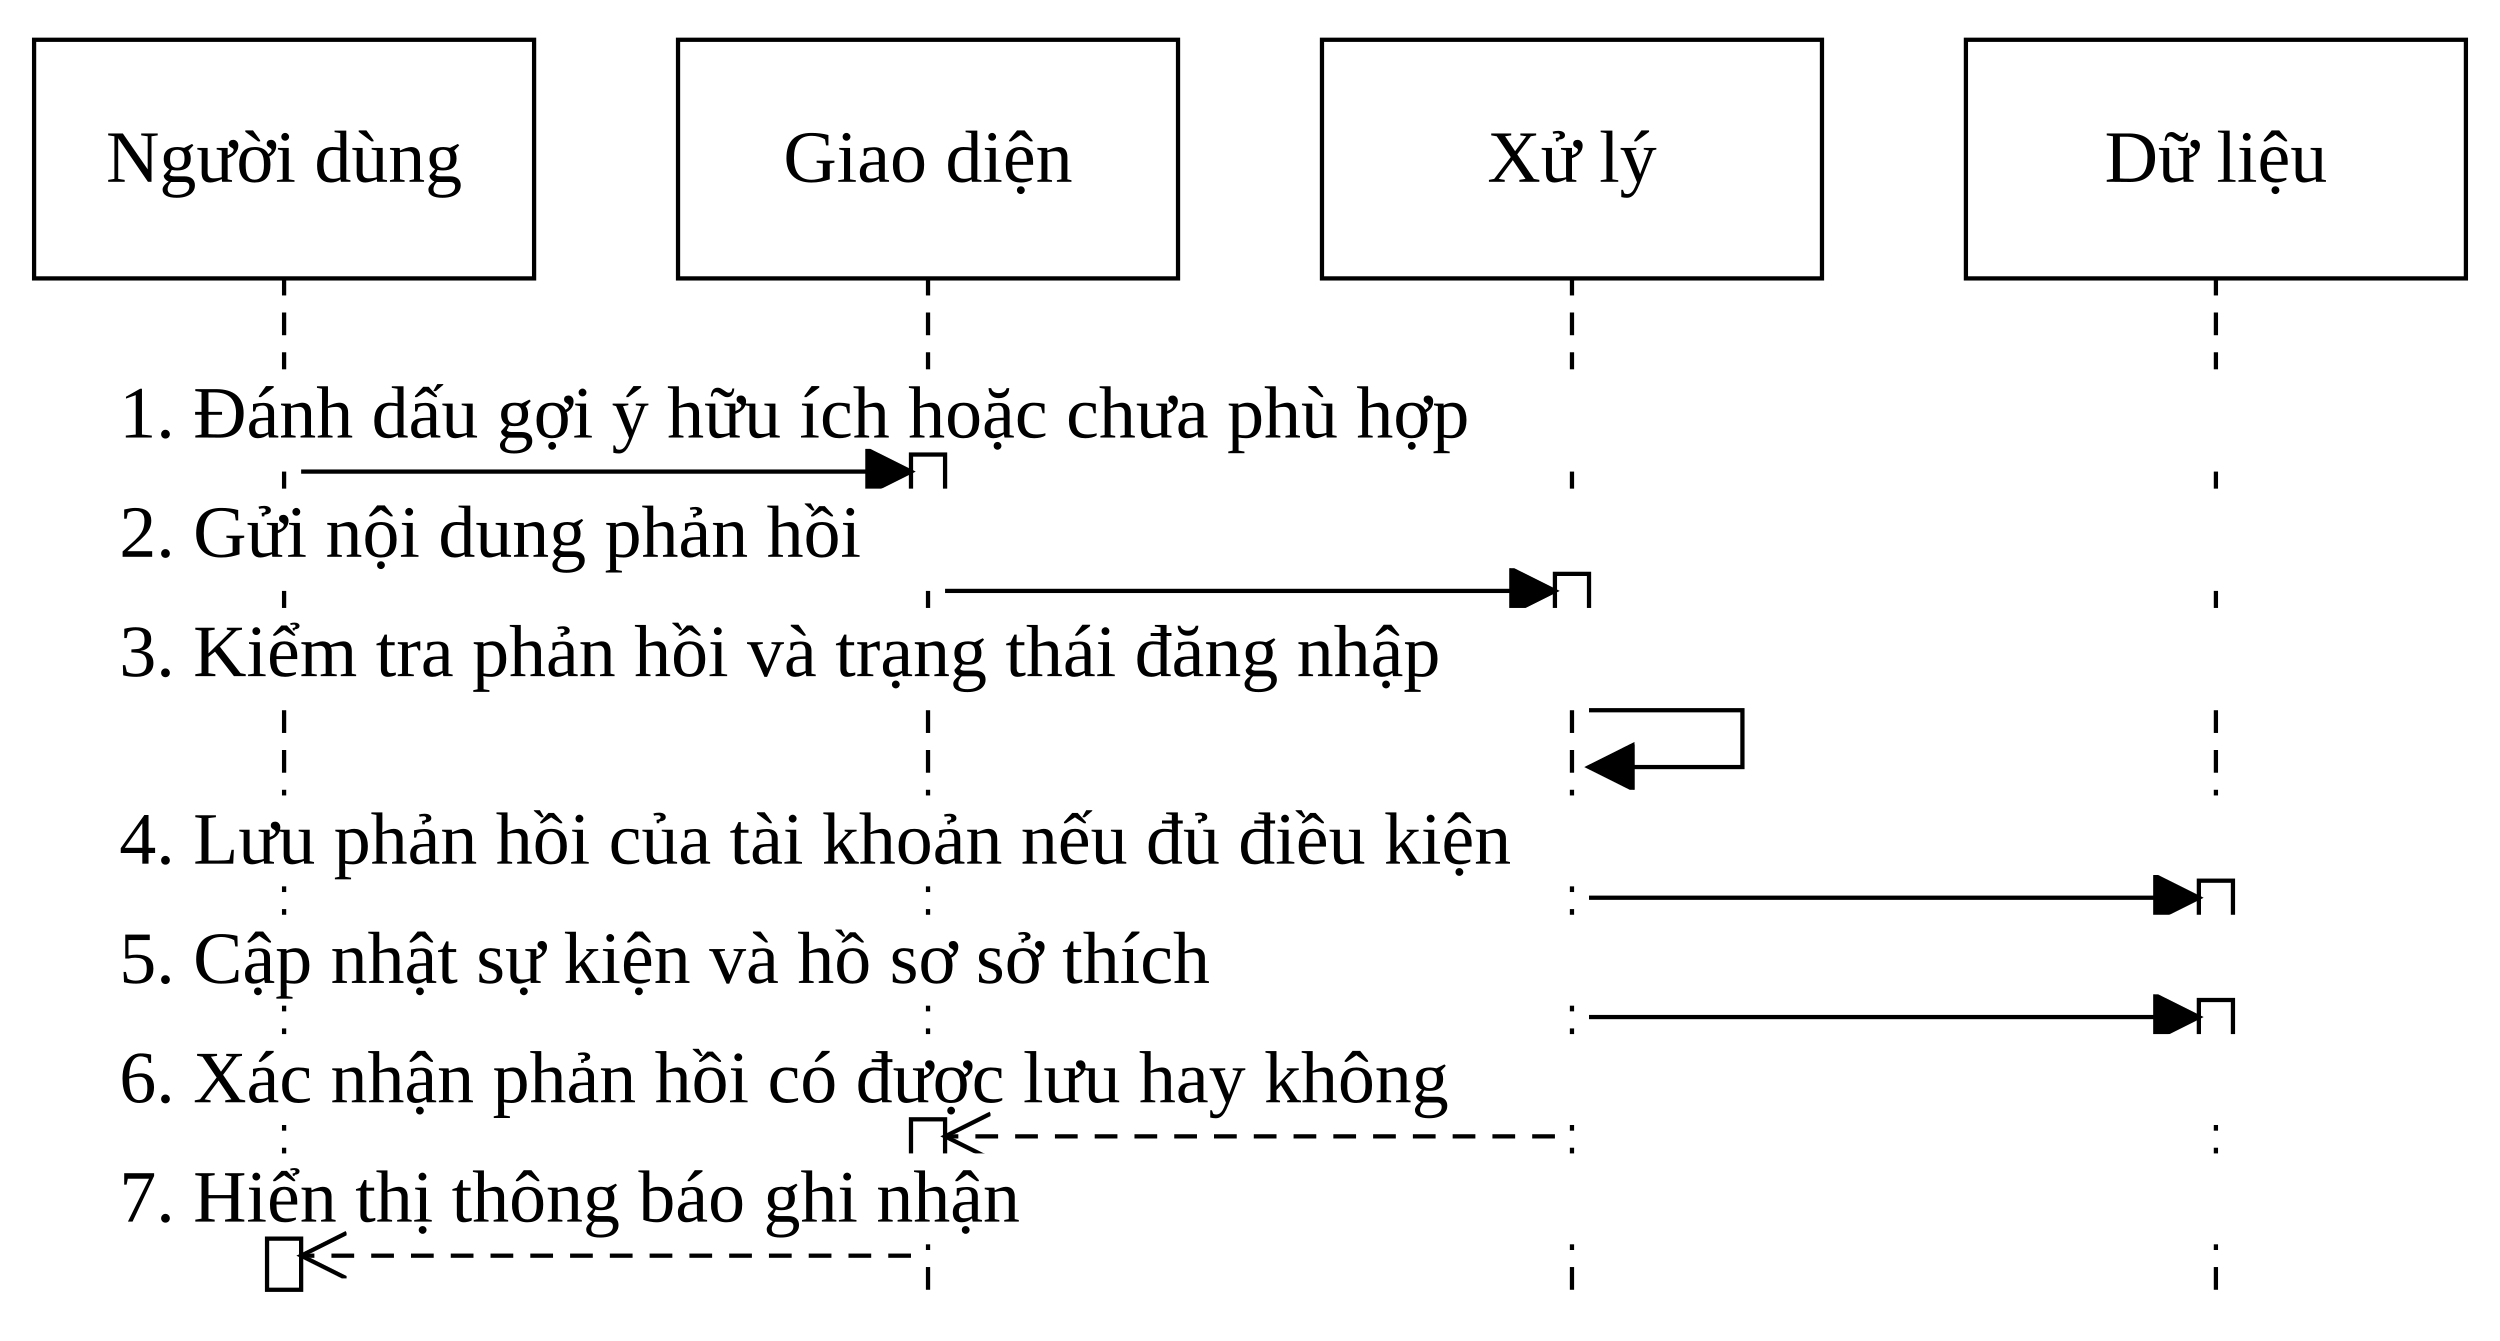
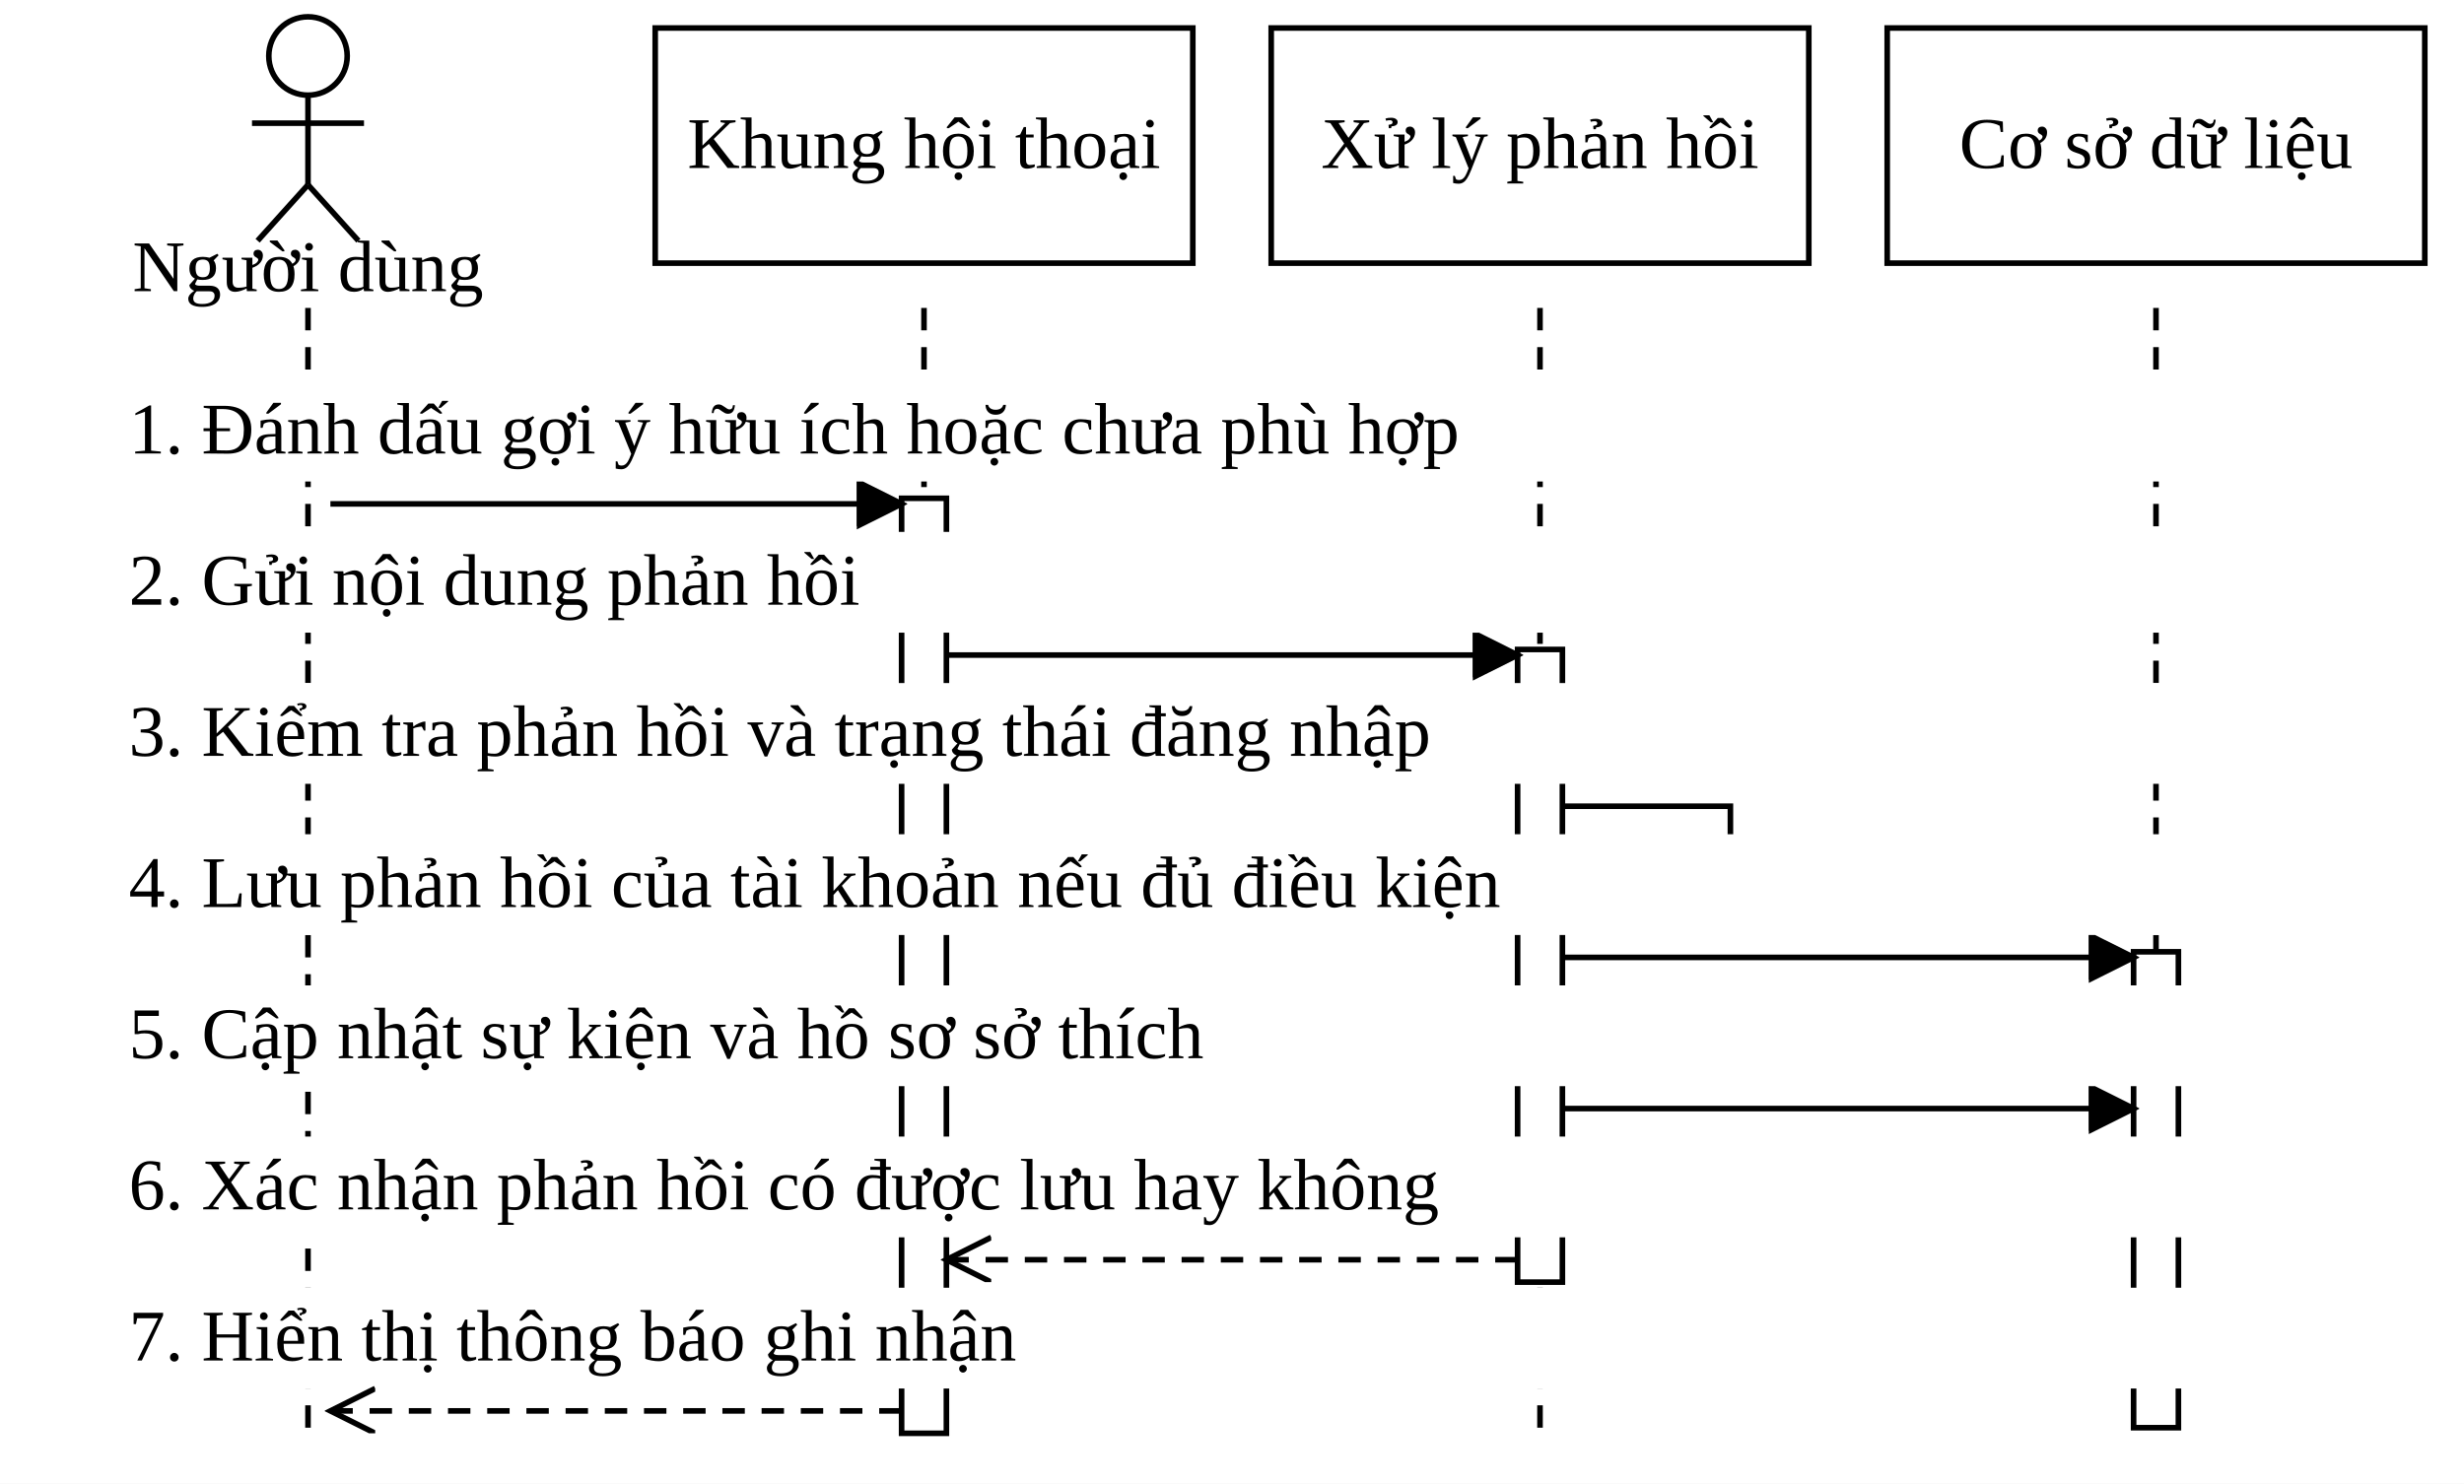
- <svg xmlns="http://www.w3.org/2000/svg" width="440" height="236" viewBox="0 0 440 236">
+ <svg xmlns="http://www.w3.org/2000/svg" width="440" height="265" viewBox="0 0 440 265">
  <rect width="100%" height="100%" fill="white" />
  <defs>
    <marker id="filled" viewBox="0 0 9 9" refX="8" refY="4" markerWidth="9" markerHeight="9" orient="auto" markerUnits="userSpaceOnUse">
-       <path d="M 0 0 L 8 4 L 0 8 Z" fill="black" stroke="black" stroke-width=".75" />
+       <path d="M 0 0 L 8 4 L 0 8 Z" fill="black" stroke="black" stroke-width="1.0" />
    </marker>
    <marker id="open" viewBox="0 0 9 9" refX="8" refY="4" markerWidth="9" markerHeight="9" orient="auto" markerUnits="userSpaceOnUse">
-       <path d="M 0 0 L 8 4 L 0 8" fill="none" stroke="black" stroke-width=".75" />
+       <path d="M 0 0 L 8 4 L 0 8" fill="none" stroke="black" stroke-width="1.0" />
    </marker>
    <marker id="triangle" viewBox="0 0 9 9" refX="8" refY="4" markerWidth="9" markerHeight="9" orient="auto" markerUnits="userSpaceOnUse">
-       <path d="M 0 0 L 8 4 L 0 8 Z" fill="white" stroke="black" stroke-width=".75" />
+       <path d="M 0 0 L 8 4 L 0 8 Z" fill="white" stroke="black" stroke-width="1.0" />
    </marker>
  </defs>
-   <polyline stroke="black" stroke-width=".75" fill="none" stroke-dasharray="4 3" points="50.0,48 50.0,230" />
-   <polyline stroke="black" stroke-width=".75" fill="none" stroke-dasharray="4 3" points="163.333,48 163.333,230" />
-   <polyline stroke="black" stroke-width=".75" fill="none" stroke-dasharray="4 3" points="276.667,48 276.667,230" />
-   <polyline stroke="black" stroke-width=".75" fill="none" stroke-dasharray="4 3" points="390.0,48 390.0,230" />
-   <rect x="16" y="65" width="408" height="16" fill="white" />
-   <text x="21" y="77.0" text-anchor="start" font-family="Times New Roman" font-size="13" font-weight="normal" font-style="normal" fill="black">
-     <tspan x="21" dy="0">1. Đánh dấu gợi ý hữu ích hoặc chưa phù hợp</tspan>
+   <polyline stroke="black" stroke-width="1.0" fill="none" stroke-dasharray="4 3" points="55.0,55 55.0,257" />
+   <polyline stroke="black" stroke-width="1.0" fill="none" stroke-dasharray="4 3" points="165.0,55 165.0,257" />
+   <polyline stroke="black" stroke-width="1.0" fill="none" stroke-dasharray="4 3" points="275.0,55 275.0,257" />
+   <polyline stroke="black" stroke-width="1.0" fill="none" stroke-dasharray="4 3" points="385.0,55 385.0,257" />
+   <rect stroke="black" stroke-width="1.0" fill="white" x="271.0" y="116" width="8" height="113" />
+   <rect stroke="black" stroke-width="1.0" fill="white" x="161.0" y="89" width="8" height="167" />
+   <rect stroke="black" stroke-width="1.0" fill="white" x="381.0" y="170" width="8" height="85" />
+   <rect x="18" y="68" width="404" height="18" fill="white" />
+   <text x="23" y="81.0" text-anchor="start" font-family="Times New Roman" font-size="13" font-weight="normal" font-style="normal" fill="black">
+     <tspan x="23" dy="0">1. Đánh dấu gợi ý hữu ích hoặc chưa phù hợp</tspan>
  </text>
-   <rect stroke="black" stroke-width=".75" fill="white" x="160.333" y="80" width="6" height="9" />
-   <polyline stroke="black" stroke-width=".75" fill="none" points="53.0,83 160.333,83" marker-end="url(#filled)" />
-   <rect x="16" y="86" width="408" height="16" fill="white" />
-   <text x="21" y="98.0" text-anchor="start" font-family="Times New Roman" font-size="13" font-weight="normal" font-style="normal" fill="black">
-     <tspan x="21" dy="0">2. Gửi nội dung phản hồi</tspan>
+   <polyline stroke="black" stroke-width="1.0" fill="none" points="59.0,90 161.0,90" marker-end="url(#filled)" />
+   <rect x="18" y="95" width="404" height="18" fill="white" />
+   <text x="23" y="108.0" text-anchor="start" font-family="Times New Roman" font-size="13" font-weight="normal" font-style="normal" fill="black">
+     <tspan x="23" dy="0">2. Gửi nội dung phản hồi</tspan>
  </text>
-   <rect stroke="black" stroke-width=".75" fill="white" x="273.667" y="101" width="6" height="9" />
-   <polyline stroke="black" stroke-width=".75" fill="none" points="166.333,104 273.667,104" marker-end="url(#filled)" />
-   <rect x="16" y="107" width="408" height="16" fill="white" />
-   <text x="21" y="119.0" text-anchor="start" font-family="Times New Roman" font-size="13" font-weight="normal" font-style="normal" fill="black">
-     <tspan x="21" dy="0">3. Kiểm tra phản hồi và trạng thái đăng nhập</tspan>
+   <polyline stroke="black" stroke-width="1.0" fill="none" points="169.0,117 271.0,117" marker-end="url(#filled)" />
+   <rect x="18" y="122" width="404" height="18" fill="white" />
+   <text x="23" y="135.0" text-anchor="start" font-family="Times New Roman" font-size="13" font-weight="normal" font-style="normal" fill="black">
+     <tspan x="23" dy="0">3. Kiểm tra phản hồi và trạng thái đăng nhập</tspan>
  </text>
-   <polyline stroke="black" stroke-width=".75" fill="none" points="279.667,125 306.667,125 306.667,135 279.667,135" marker-end="url(#filled)" />
-   <rect x="16" y="140" width="408" height="16" fill="white" />
-   <text x="21" y="152.0" text-anchor="start" font-family="Times New Roman" font-size="13" font-weight="normal" font-style="normal" fill="black">
-     <tspan x="21" dy="0">4. Lưu phản hồi của tài khoản nếu đủ điều kiện</tspan>
+   <polyline stroke="black" stroke-width="1.0" fill="none" points="279.0,144 309.0,144 309.0,156 280.0,156" marker-end="url(#filled)" />
+   <rect x="18" y="149" width="404" height="18" fill="white" />
+   <text x="23" y="162.0" text-anchor="start" font-family="Times New Roman" font-size="13" font-weight="normal" font-style="normal" fill="black">
+     <tspan x="23" dy="0">4. Lưu phản hồi của tài khoản nếu đủ điều kiện</tspan>
  </text>
-   <rect stroke="black" stroke-width=".75" fill="white" x="387.0" y="155" width="6" height="9" />
-   <polyline stroke="black" stroke-width=".75" fill="none" points="279.667,158 387.0,158" marker-end="url(#filled)" />
-   <rect x="16" y="161" width="408" height="16" fill="white" />
-   <text x="21" y="173.0" text-anchor="start" font-family="Times New Roman" font-size="13" font-weight="normal" font-style="normal" fill="black">
-     <tspan x="21" dy="0">5. Cập nhật sự kiện và hồ sơ sở thích</tspan>
+   <polyline stroke="black" stroke-width="1.0" fill="none" points="279.0,171 381.0,171" marker-end="url(#filled)" />
+   <rect x="18" y="176" width="404" height="18" fill="white" />
+   <text x="23" y="189.0" text-anchor="start" font-family="Times New Roman" font-size="13" font-weight="normal" font-style="normal" fill="black">
+     <tspan x="23" dy="0">5. Cập nhật sự kiện và hồ sơ sở thích</tspan>
  </text>
-   <rect stroke="black" stroke-width=".75" fill="white" x="387.0" y="176" width="6" height="9" />
-   <polyline stroke="black" stroke-width=".75" fill="none" points="279.667,179 387.0,179" marker-end="url(#filled)" />
-   <rect x="16" y="182" width="408" height="16" fill="white" />
-   <text x="21" y="194.0" text-anchor="start" font-family="Times New Roman" font-size="13" font-weight="normal" font-style="normal" fill="black">
-     <tspan x="21" dy="0">6. Xác nhận phản hồi có được lưu hay không</tspan>
+   <polyline stroke="black" stroke-width="1.0" fill="none" points="279.0,198 381.0,198" marker-end="url(#filled)" />
+   <rect x="18" y="203" width="404" height="18" fill="white" />
+   <text x="23" y="216.0" text-anchor="start" font-family="Times New Roman" font-size="13" font-weight="normal" font-style="normal" fill="black">
+     <tspan x="23" dy="0">6. Xác nhận phản hồi có được lưu hay không</tspan>
  </text>
-   <rect stroke="black" stroke-width=".75" fill="white" x="160.333" y="197" width="6" height="9" />
-   <polyline stroke="black" stroke-width=".75" fill="none" stroke-dasharray="4 3" points="273.667,200 166.333,200" marker-end="url(#open)" />
-   <rect x="16" y="203" width="408" height="16" fill="white" />
-   <text x="21" y="215.0" text-anchor="start" font-family="Times New Roman" font-size="13" font-weight="normal" font-style="normal" fill="black">
-     <tspan x="21" dy="0">7. Hiển thị thông báo ghi nhận</tspan>
+   <polyline stroke="black" stroke-width="1.0" fill="none" stroke-dasharray="4 3" points="271.0,225 169.0,225" marker-end="url(#open)" />
+   <rect x="18" y="230" width="404" height="18" fill="white" />
+   <text x="23" y="243.0" text-anchor="start" font-family="Times New Roman" font-size="13" font-weight="normal" font-style="normal" fill="black">
+     <tspan x="23" dy="0">7. Hiển thị thông báo ghi nhận</tspan>
  </text>
-   <rect stroke="black" stroke-width=".75" fill="white" x="47.0" y="218" width="6" height="9" />
-   <polyline stroke="black" stroke-width=".75" fill="none" stroke-dasharray="4 3" points="160.333,221 53.0,221" marker-end="url(#open)" />
-   <rect stroke="black" stroke-width=".75" fill="white" x="6.0" y="7" width="88" height="42" />
-   <text x="50.0" y="32.0" text-anchor="middle" font-family="Times New Roman" font-size="13" font-weight="normal" font-style="normal" fill="black">
-     <tspan x="50.0" dy="0">Người dùng</tspan>
+   <polyline stroke="black" stroke-width="1.0" fill="none" stroke-dasharray="4 3" points="161.0,252 59.0,252" marker-end="url(#open)" />
+   <ellipse stroke="black" stroke-width="1.0" fill="white" cx="55.0" cy="10.0" rx="7.0" ry="7.0" />
+   <polyline stroke="black" stroke-width="1.0" fill="none" points="55.0,17 55.0,33" />
+   <polyline stroke="black" stroke-width="1.0" fill="none" points="45.0,22 65.0,22" />
+   <polyline stroke="black" stroke-width="1.0" fill="none" points="55.0,33 46.0,43" />
+   <polyline stroke="black" stroke-width="1.0" fill="none" points="55.0,33 64.0,43" />
+   <text x="55.0" y="52.0" text-anchor="middle" font-family="Times New Roman" font-size="13" font-weight="normal" font-style="normal" fill="black">
+     <tspan x="55.0" dy="0">Người dùng</tspan>
  </text>
-   <rect stroke="black" stroke-width=".75" fill="white" x="119.333" y="7" width="88" height="42" />
-   <text x="163.333" y="32.0" text-anchor="middle" font-family="Times New Roman" font-size="13" font-weight="normal" font-style="normal" fill="black">
-     <tspan x="163.333" dy="0">Giao diện</tspan>
+   <rect stroke="black" stroke-width="1.0" fill="white" x="117.0" y="5" width="96" height="42" />
+   <text x="165.0" y="30.0" text-anchor="middle" font-family="Times New Roman" font-size="13" font-weight="normal" font-style="normal" fill="black">
+     <tspan x="165.0" dy="0">Khung hội thoại</tspan>
  </text>
-   <rect stroke="black" stroke-width=".75" fill="white" x="232.667" y="7" width="88" height="42" />
-   <text x="276.667" y="32.0" text-anchor="middle" font-family="Times New Roman" font-size="13" font-weight="normal" font-style="normal" fill="black">
-     <tspan x="276.667" dy="0">Xử lý</tspan>
+   <rect stroke="black" stroke-width="1.0" fill="white" x="227.0" y="5" width="96" height="42" />
+   <text x="275.0" y="30.0" text-anchor="middle" font-family="Times New Roman" font-size="13" font-weight="normal" font-style="normal" fill="black">
+     <tspan x="275.0" dy="0">Xử lý phản hồi</tspan>
  </text>
-   <rect stroke="black" stroke-width=".75" fill="white" x="346.0" y="7" width="88" height="42" />
-   <text x="390.0" y="32.0" text-anchor="middle" font-family="Times New Roman" font-size="13" font-weight="normal" font-style="normal" fill="black">
-     <tspan x="390.0" dy="0">Dữ liệu</tspan>
+   <rect stroke="black" stroke-width="1.0" fill="white" x="337.0" y="5" width="96" height="42" />
+   <text x="385.0" y="30.0" text-anchor="middle" font-family="Times New Roman" font-size="13" font-weight="normal" font-style="normal" fill="black">
+     <tspan x="385.0" dy="0">Cơ sở dữ liệu</tspan>
  </text>
</svg>
